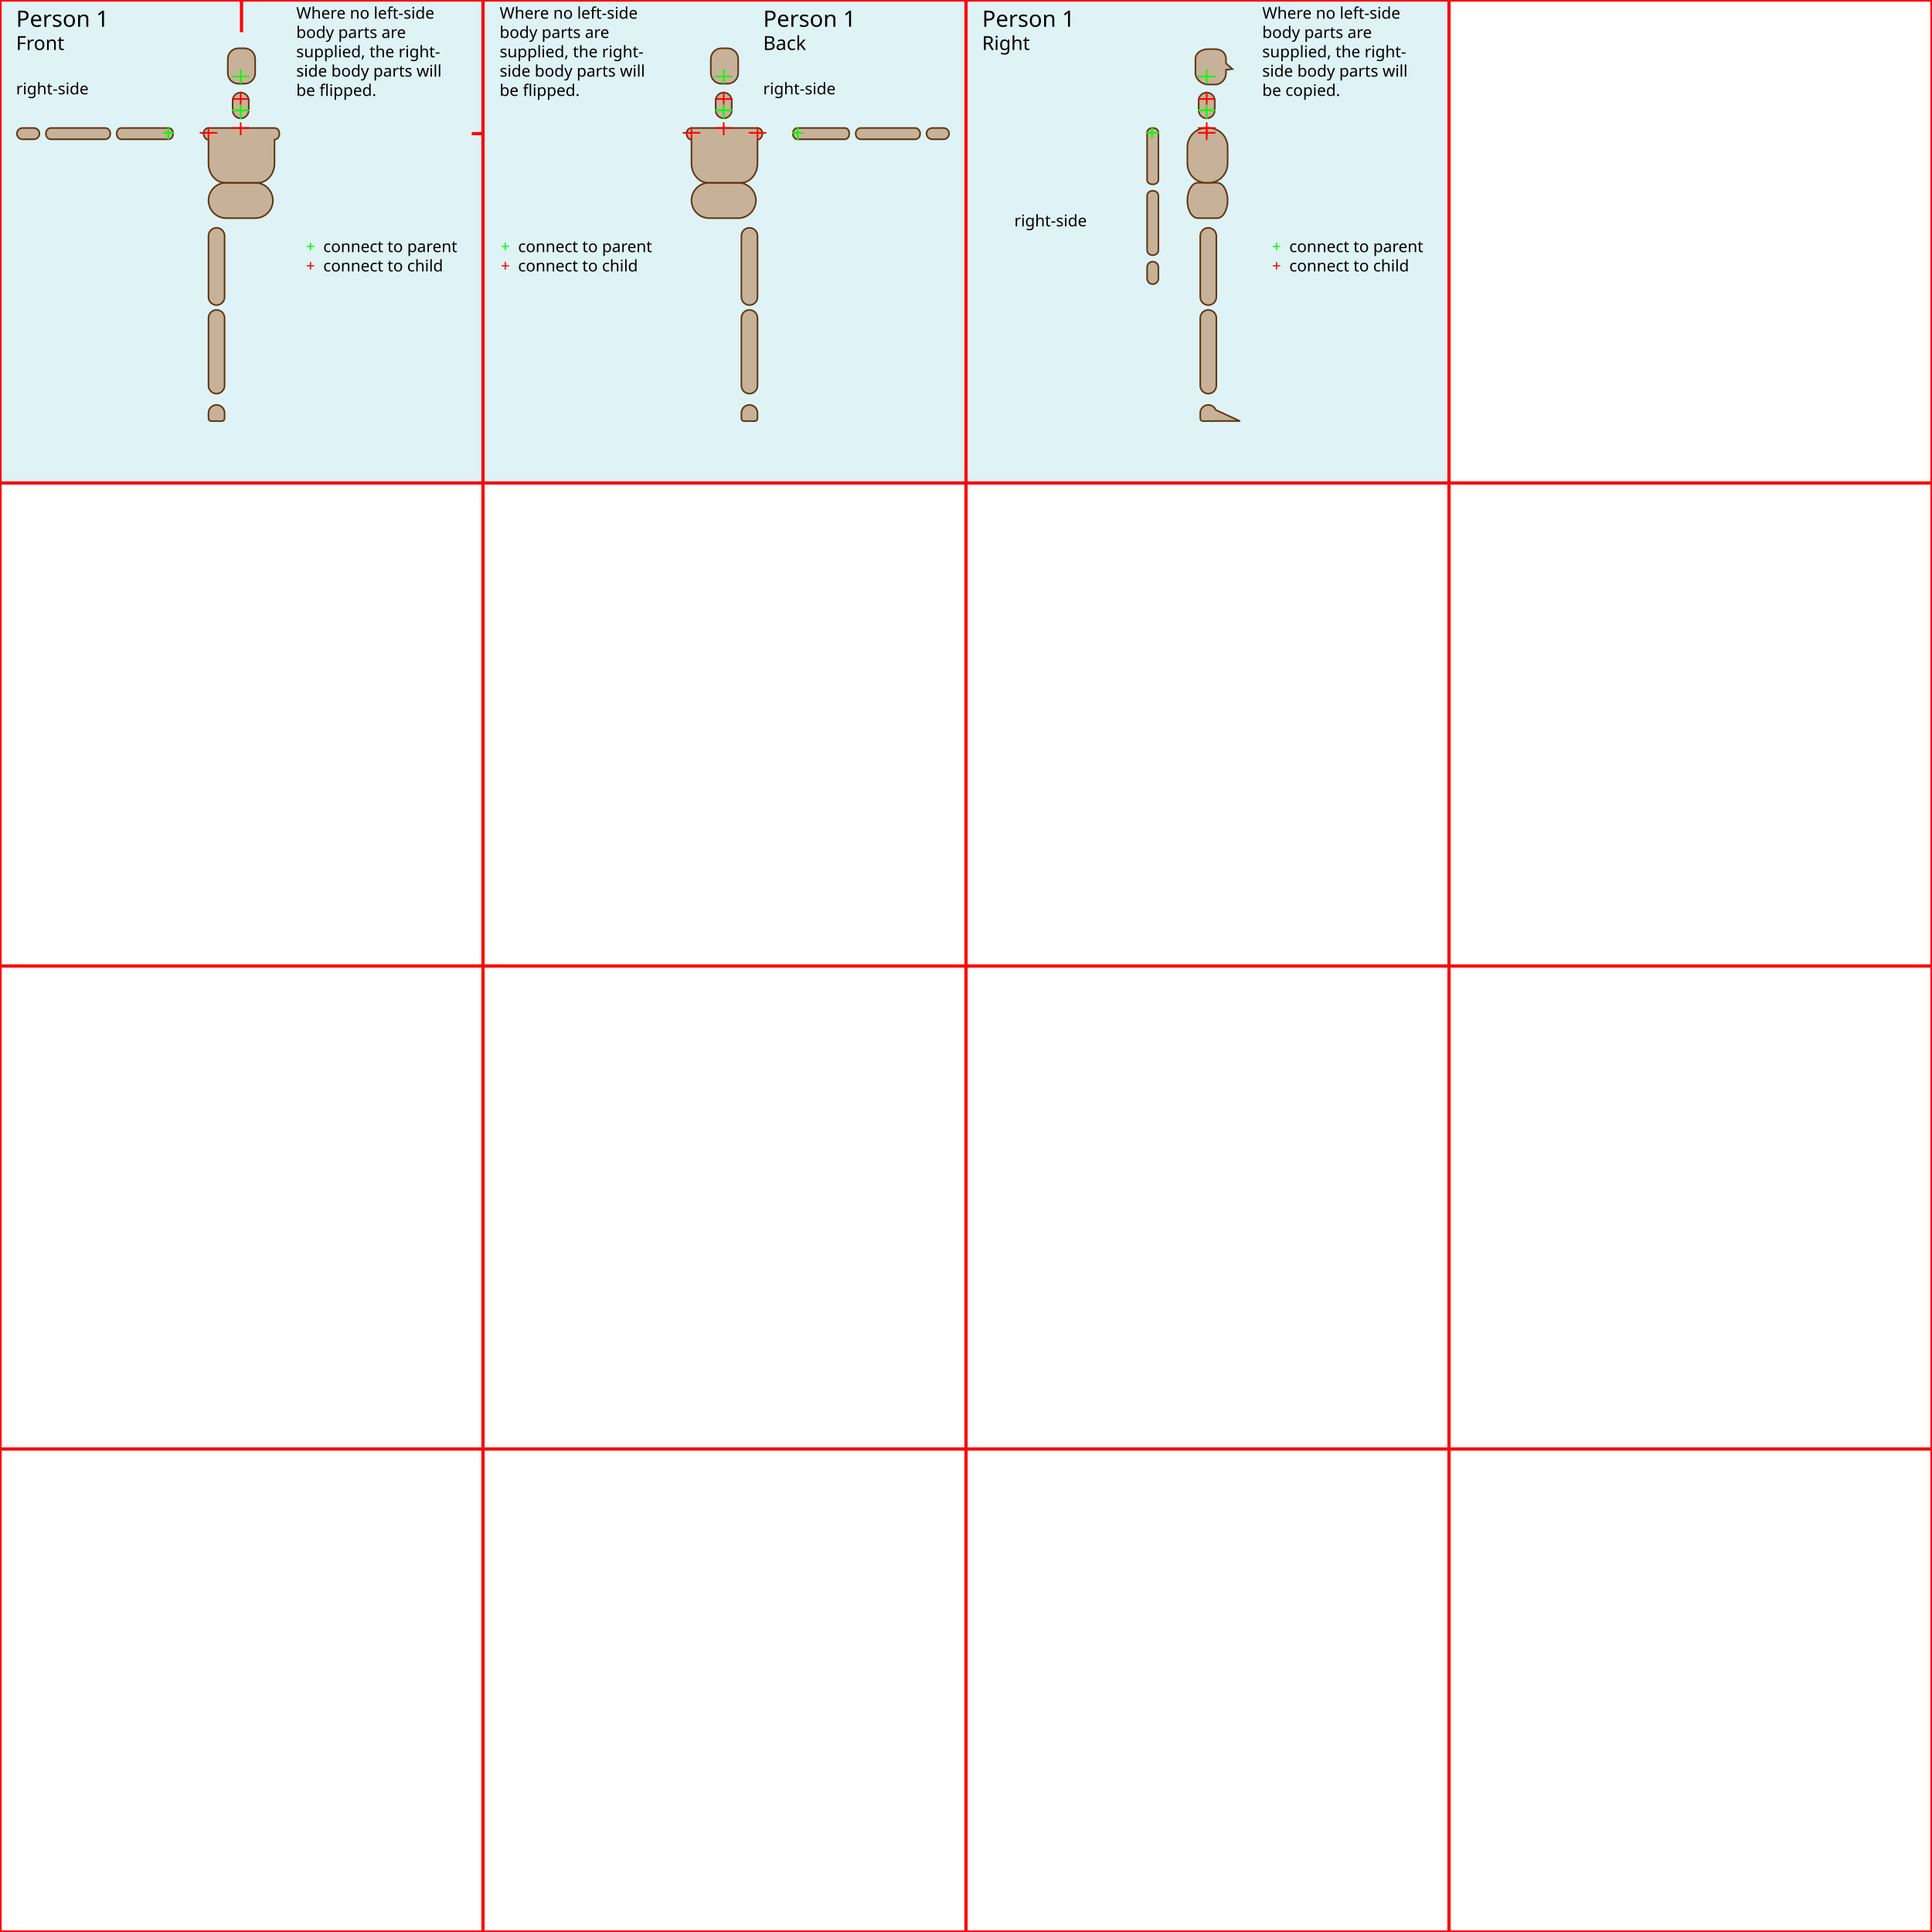
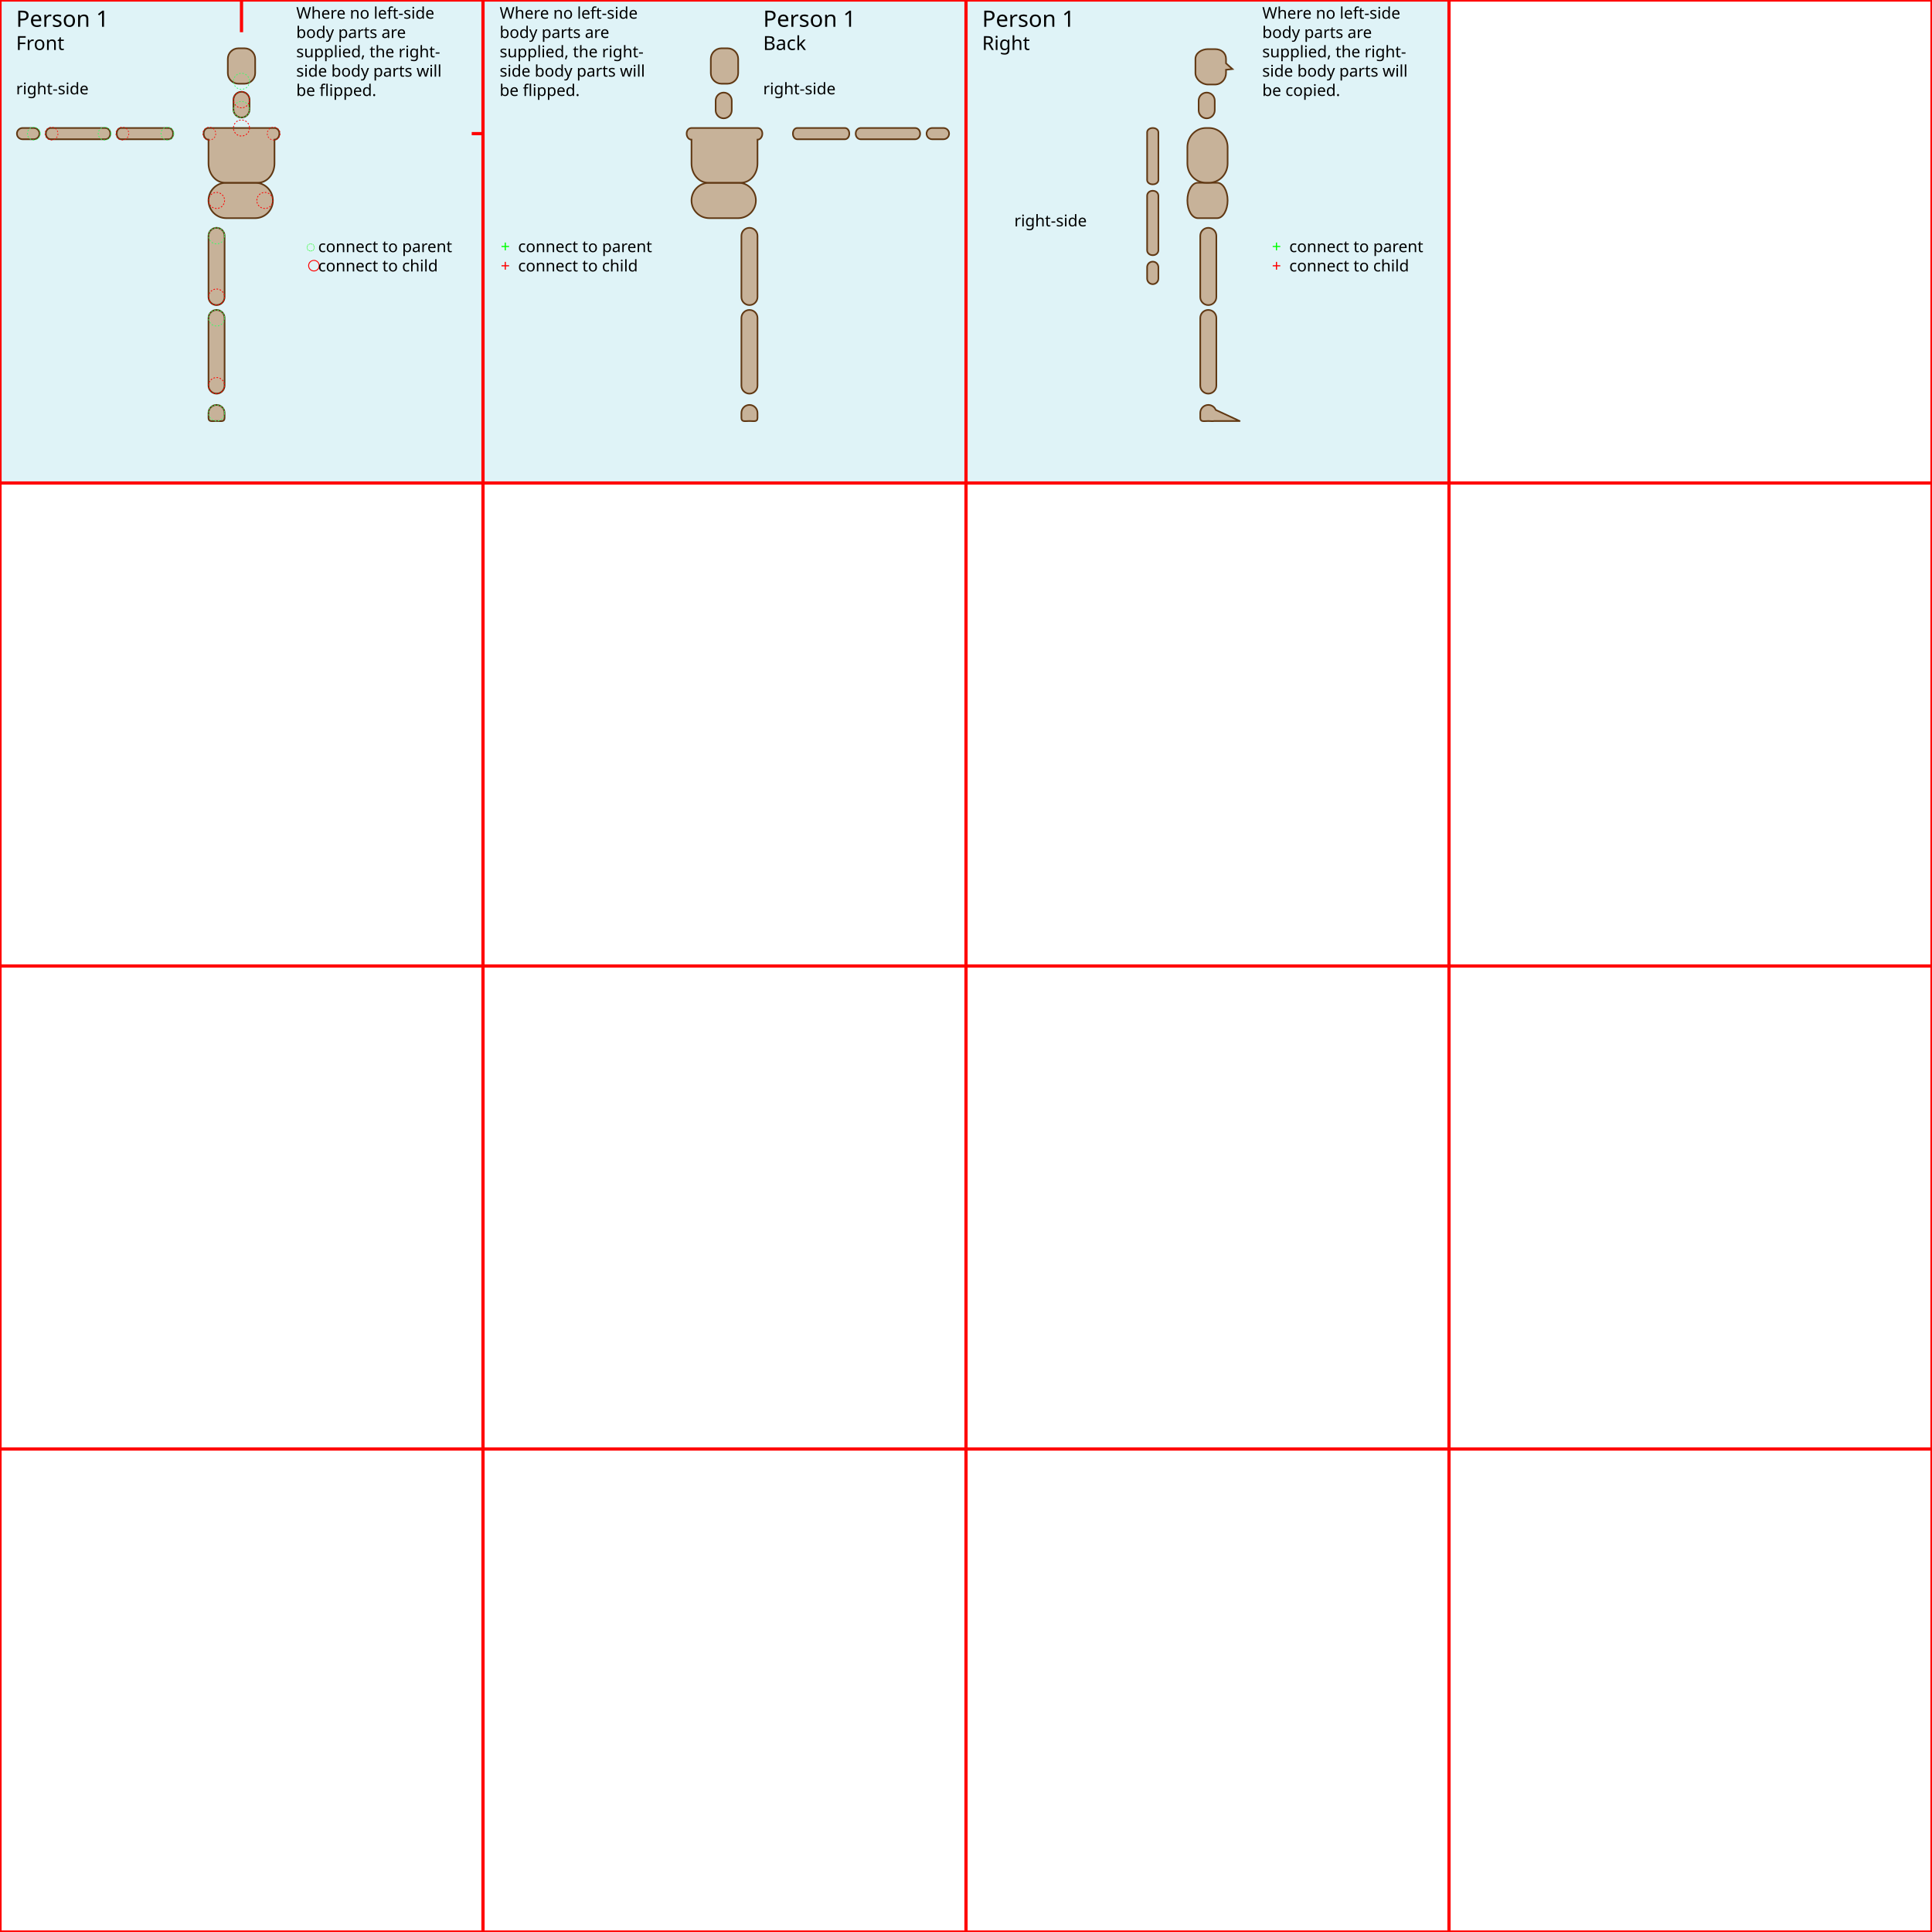
<svg xmlns="http://www.w3.org/2000/svg" version="1.1" x="0px" y="0px" width="1200px" height="1200px" viewBox="0 0 1200 1200" style="enable-background:new 0 0 1200 1200;" xml:space="preserve">
  <style type="text/css">

- 	.st0{font-family:'Verdana';}
- 	.st1{opacity:0.3;fill:#95D7E4;}
- 	.st2{font-family:'Verdana-Bold';}
- 	.st3{fill:#C7B299;stroke:#603813;stroke-miterlimit:10;}
- 	.st4{fill:none;stroke:#00FF00;stroke-miterlimit:10;}
- 	.st5{fill:none;stroke:#FF0000;stroke-miterlimit:10;}
- 	.st6{fill:#FF0000;}
- 	.st7{fill:#C7B299;stroke:#603813;stroke-linejoin:round;stroke-miterlimit:10;}
- 	.st8{fill:none;}
- 	.st9{fill:#00FF00;}
- 	.st10{font-size:10;}
- 	.st11{font-size:12;}
- 	.st12{font-size:14;}
- 	.st13{fill:none;stroke:#FF0000;stroke-width:2;stroke-miterlimit:10;}
+ 	.st0{fill:none;stroke:#FF0000;stroke-width:0.5;stroke-miterlimit:10;stroke-dasharray:1;}
+ 	.st1{font-family:'Verdana';}
+ 	.st2{opacity:0.3;fill:#95D7E4;}
+ 	.st3{fill:none;stroke:#FF0000;stroke-width:0.5;stroke-miterlimit:10;stroke-dasharray:0.965,0.965;}
+ 	.st4{font-family:'Verdana-Bold';}
+ 	.st5{fill:#C7B299;stroke:#603813;stroke-miterlimit:10;}
+ 	.st6{font-family:'MyriadPro-Regular';}
+ 	.st7{opacity:0.8;}
+ 	.st8{fill:#FF0000;}
+ 	.st9{fill:#C7B299;stroke:#603813;stroke-linejoin:round;stroke-miterlimit:10;}
+ 	.st10{fill:none;}
+ 	.st11{fill:none;stroke:#FF0000;stroke-width:0.5;stroke-miterlimit:10;stroke-dasharray:0.98,0.98;}
+ 	.st12{fill:#00FF00;}
+ 	.st13{font-size:10;}
+ 	.st14{font-size:12;}
+ 	.st15{font-size:14;}
+ 	.st16{opacity:0.9;fill:none;stroke:#33FF66;stroke-width:0.5;stroke-miterlimit:10;stroke-dasharray:1;}
+ 	.st17{fill:none;stroke:#FF0000;stroke-width:2;stroke-miterlimit:10;}

</style>
  <g id="Background">
-     <rect class="st1" width="300" height="300" />
-     <rect x="300" class="st1" width="300" height="300" />
-     <rect x="600" class="st1" width="300" height="300" />
-     <line class="st13" x1="300" y1="0" x2="300" y2="1200" />
-     <line class="st13" x1="600" y1="0" x2="600" y2="1200" />
-     <line class="st13" x1="900" y1="0" x2="900" y2="1200" />
-     <line class="st13" x1="0" y1="900" x2="1200" y2="900" />
-     <line class="st13" x1="0" y1="600" x2="1200" y2="600" />
-     <line class="st13" x1="0" y1="300" x2="1200" y2="300" />
-     <rect class="st13" width="1200" height="1200" />
-     <line class="st13" x1="150" y1="0" x2="150" y2="20" />
-     <line class="st13" x1="300" y1="83" x2="293" y2="83" />
+     <rect class="st2" width="300" height="300" />
+     <rect x="300" class="st2" width="300" height="300" />
+     <rect x="600" class="st2" width="300" height="300" />
+     <line class="st17" x1="300" y1="0" x2="300" y2="1200" />
+     <line class="st17" x1="600" y1="0" x2="600" y2="1200" />
+     <line class="st17" x1="900" y1="0" x2="900" y2="1200" />
+     <line class="st17" x1="0" y1="900" x2="1200" y2="900" />
+     <line class="st17" x1="0" y1="600" x2="1200" y2="600" />
+     <line class="st17" x1="0" y1="300" x2="1200" y2="300" />
+     <rect class="st17" width="1200" height="1200" />
+     <line class="st17" x1="150" y1="0" x2="150" y2="20" />
+     <line class="st17" x1="300" y1="83" x2="293" y2="83" />
  </g>
  <g id="Components">
    <g id="person-1">
      <g id="person-1-front">
        <g id="person-1-front-body">
-           <path id="person-1-front-pelvis" class="st3" d="M169.5,124.5c0-6.075-4.925-11-11-11h-18c-6.075,0-11,4.925-11,11l0,0      c0,6.075,4.925,11,11,11h18C164.575,135.5,169.5,130.575,169.5,124.5L169.5,124.5z" />
-           <path id="person-1-front-torso" class="st3" d="M170.5,86.75c1.699,0,3-1.757,3-3.615v-0.27c0-1.858-1.301-3.365-3-3.365h-7.077      h-3.173h-20.5h-3.173H129.5c-1.699,0-3,1.507-3,3.365v0.27c0,1.858,1.301,3.615,3,3.615V92v9.5c0,6.627,4.589,12,10.25,12h20.5      c5.661,0,10.25-5.373,10.25-12V92V86.75z" />
+           <g id="person-1-front-pelvis-group">
+             <path id="person-1-front-pelvis" class="st5" d="M169.5,124.5c0-6.075-4.925-11-11-11h-18c-6.075,0-11,4.925-11,11l0,0       c0,6.075,4.925,11,11,11h18C164.575,135.5,169.5,130.575,169.5,124.5L169.5,124.5z" />
+             <g id="person-1-front-pelvis-socket-legs-right">
+               <circle class="st11" cx="134.5" cy="124.5" r="5" />
+             </g>
+             <g id="person-1-front-pelvis-socket-legs-left">
+               <circle class="st11" cx="164.5" cy="124.5" r="5" />
+             </g>
+           </g>
          <g id="person-1-front-arms">
            <g id="person-1-front-arms-right">
-               <path id="person-1-front-arms-right-lower" class="st3" d="M28.5,83.135c0,1.858,1.377,3.365,3.077,3.365h33.847        c1.699,0,3.077-1.507,3.077-3.365v-0.27c0-1.858-1.377-3.365-3.077-3.365H31.577c-1.699,0-3.077,1.507-3.077,3.365V83.135z" />
-               <path id="person-1-front-arms-right-upper" class="st3" d="M72.5,83.135c0,1.858,1.205,3.365,2.692,3.365h29.616        c1.487,0,2.692-1.507,2.692-3.365v-0.27c0-1.858-1.205-3.365-2.692-3.365H75.192c-1.487,0-2.692,1.507-2.692,3.365V83.135z" />
-               <path id="person-1-front-arms-right-hand" class="st3" d="M10.5,83c0,1.933,1.567,3.5,3.5,3.5h7c1.933,0,3.5-1.567,3.5-3.5        l0,0c0-1.933-1.567-3.5-3.5-3.5h-7C12.067,79.5,10.5,81.067,10.5,83L10.5,83z" />
+               <g id="person-1-front-arms-right_1_">
+                 <g id="person-1-front-arms-right-lower-group">
+                   <g id="person-1-front-arms-right-hand-group">
+                     <path id="person-1-front-arms-right-hand" class="st5" d="M10.5,83c0,1.933,1.567,3.5,3.5,3.5h7c1.933,0,3.5-1.567,3.5-3.5           l0,0c0-1.933-1.567-3.5-3.5-3.5h-7C12.067,79.5,10.5,81.067,10.5,83L10.5,83z" />
+                     <circle id="person-1-front-arms-right-hand-ball" class="st16" cx="21" cy="83" r="4" />
+                   </g>
+                   <path id="person-1-front-arms-right-lower" class="st5" d="M28.5,83.135c0,1.858,1.377,3.365,3.077,3.365h33.847          c1.699,0,3.077-1.507,3.077-3.365v-0.27c0-1.858-1.377-3.365-3.077-3.365H31.577c-1.699,0-3.077,1.507-3.077,3.365V83.135z" />
+                   <circle id="person-1-front-arms-right-lower-ball" class="st16" cx="65" cy="83" r="4" />
+                   <g id="person-1-front-arms-right-lower-socket" class="st7">
+                     <circle class="st3" cx="32" cy="83" r="4" />
+                   </g>
+                 </g>
+                 <path id="person-1-front-arms-right-upper" class="st5" d="M72.5,83.135c0,1.858,1.205,3.365,2.692,3.365h29.616         c1.487,0,2.692-1.507,2.692-3.365v-0.27c0-1.858-1.205-3.365-2.692-3.365H75.192c-1.487,0-2.692,1.507-2.692,3.365V83.135z" />
+                 <circle id="person-1-front-arms-right-upper-ball_1_" class="st16" cx="104" cy="83" r="4" />
+                 <g id="person-1-front-arms-right-upper-socket" class="st7">
+                   <circle class="st3" cx="76" cy="83" r="4" />
+                 </g>
+               </g>
            </g>
          </g>
          <g id="person-1-front-legs">
            <g id="person-1-front-legs-right">
-               <path id="person-1-front-legs-right-lower" class="st3" d="M139.5,197.5c0-2.761-2.239-5-5-5l0,0c-2.761,0-5,2.239-5,5v42        c0,2.761,2.239,5,5,5l0,0c2.761,0,5-2.239,5-5V197.5z" />
-               <path id="person-1-front-legs-right-upper" class="st3" d="M139.5,146.5c0-2.761-2.239-5-5-5l0,0c-2.761,0-5,2.239-5,5v38        c0,2.761,2.239,5,5,5l0,0c2.761,0,5-2.239,5-5V146.5z" />
-               <path id="person-1-front-legs-right-foot" class="st3" d="M139.5,259.5c0,2.761-2.239,2-5,2l0,0c-2.761,0-5,0.761-5-2v-3        c0-2.761,2.239-5,5-5l0,0c2.761,0,5,2.239,5,5V259.5z" />
+               <g id="person-1-front-legs-right-upper-group">
+                 <g id="person-1-front-legs-right-lower-group">
+                   <g id="person-1-front-legs-right-foot-group">
+                     <path id="person-1-front-legs-right-foot" class="st5" d="M139.5,259.5c0,2.761-2.239,2-5,2l0,0c-2.761,0-5,0.761-5-2v-3           c0-2.761,2.239-5,5-5l0,0c2.761,0,5,2.239,5,5V259.5z" />
+                     <circle id="person-1-front-legs-right-foot-ball" class="st16" cx="134.5" cy="256.5" r="5" />
+                   </g>
+                   <path id="person-1-front-legs-right-lower" class="st5" d="M139.5,197.5c0-2.761-2.239-5-5-5l0,0c-2.761,0-5,2.239-5,5v42          c0,2.761,2.239,5,5,5l0,0c2.761,0,5-2.239,5-5V197.5z" />
+                   <circle id="person-1-front-legs-right-lower-ball" class="st16" cx="134.5" cy="197.5" r="5" />
+                   <g id="person-1-front-legs-right-lower-socket">
+                     <circle class="st11" cx="134.5" cy="239.5" r="5" />
+                   </g>
+                 </g>
+                 <path id="person-1-front-legs-right-upper" class="st5" d="M139.5,146.5c0-2.761-2.239-5-5-5l0,0c-2.761,0-5,2.239-5,5v38         c0,2.761,2.239,5,5,5l0,0c2.761,0,5-2.239,5-5V146.5z" />
+                 <circle id="person-1-front-legs-upper-right-ball" class="st16" cx="134.5" cy="146.5" r="5" />
+                 <g id="person-1-front-legs-right-upper-socket">
+                   <circle class="st11" cx="134.5" cy="184.5" r="5" />
+                 </g>
+               </g>
            </g>
          </g>
          <g id="person-1-front-headneck">
-             <path id="person-1-front-head" class="st3" d="M154.5,62.5c0-2.761-2.239-5-5-5l0,0c-2.761,0-5,2.239-5,5v6       c0,2.761,2.239,5,5,5l0,0c2.761,0,5-2.239,5-5V62.5z" />
-             <path id="person-1-front-neck" class="st3" d="M158.5,36.6c0-3.645-2.955-6.6-6.6-6.6h-3.8c-3.645,0-6.6,2.955-6.6,6.6v8.8       c0,3.645,2.955,6.6,6.6,6.6h3.8c3.645,0,6.6-2.955,6.6-6.6V36.6z" />
+             <g id="person-1-front-neck-group">
+               <g id="person-1-front-head-group">
+                 <path id="person-1-front-neck" class="st5" d="M158.5,36.6c0-3.645-2.955-6.6-6.6-6.6h-3.8c-3.645,0-6.6,2.955-6.6,6.6v8.8         c0,3.645,2.955,6.6,6.6,6.6h3.8c3.645,0,6.6-2.955,6.6-6.6V36.6z" />
+                 <circle id="person-1-front-head-ball" class="st16" cx="150" cy="50.5" r="5" />
+               </g>
+               <path id="person-1-front-neck_1_" class="st5" d="M155,62c0-2.761-2.239-5-5-5l0,0c-2.761,0-5,2.239-5,5v6        c0,2.761,2.239,5,5,5l0,0c2.761,0,5-2.239,5-5V62z" />
+               <circle id="person-1-front-headneck-ball" class="st16" cx="150" cy="68" r="5" />
+               <g id="person-1-front-neck-socket">
+                 <circle class="st11" cx="150" cy="62" r="5" />
+               </g>
+             </g>
+           </g>
+           <g id="person-1-front-torso-group">
+             <path id="person-1-front-torso" class="st5" d="M170.5,86.75c1.699,0,3-1.757,3-3.615v-0.27c0-1.858-1.301-3.365-3-3.365       h-7.077h-3.173h-20.5h-3.173H129.5c-1.699,0-3,1.507-3,3.365v0.27c0,1.858,1.301,3.615,3,3.615V92v9.5       c0,6.627,4.589,12,10.25,12h20.5c5.661,0,10.25-5.373,10.25-12V92V86.75z" />
+             <g id="person-1-front-torso-socket-arms-right" class="st7">
+               <circle class="st3" cx="130" cy="83" r="4" />
+             </g>
+             <g id="person-1-front-torso-socket-arms-left" class="st7">
+               <circle class="st3" cx="170" cy="83" r="4" />
+             </g>
+             <circle id="person-1-front-headneck-socket" class="st0" cx="150" cy="79.5" r="5" />
          </g>
        </g>
      </g>
      <g id="person-1-right">
        <g id="person-1-right-body">
-           <path id="person-1-right-pelvis" class="st3" d="M762.5,124.5c0-6.075-2.914-11-6.51-11h-11.98c-3.596,0-6.51,4.925-6.51,11l0,0      c0,6.075,2.914,11,6.51,11h11.98C759.586,135.5,762.5,130.575,762.5,124.5L762.5,124.5z" />
+           <path id="person-1-right-pelvis" class="st5" d="M762.5,124.5c0-6.075-2.914-11-6.51-11h-11.98c-3.596,0-6.51,4.925-6.51,11l0,0      c0,6.075,2.914,11,6.51,11h11.98C759.586,135.5,762.5,130.575,762.5,124.5L762.5,124.5z" />
          <g id="person-1-right-arms">
            <g id="person-1-right-arms-right">
-               <path id="person-1-right-arms-right-lower" class="st3" d="M716.135,158.5c1.858,0,3.365-1.377,3.365-3.076v-33.848        c0-1.699-1.507-3.076-3.365-3.076h-0.27c-1.858,0-3.365,1.377-3.365,3.076v33.848c0,1.699,1.507,3.076,3.365,3.076H716.135z" />
-               <path id="person-1-right-arms-right-upper" class="st3" d="M716.135,114.5c1.858,0,3.365-1.205,3.365-2.691V82.191        c0-1.486-1.507-2.691-3.365-2.691h-0.27c-1.858,0-3.365,1.205-3.365,2.691v29.617c0,1.486,1.507,2.691,3.365,2.691H716.135z" />
-               <path id="person-1-right-arms-right-hand" class="st3" d="M716,176.5c1.934,0,3.5-1.566,3.5-3.5v-7c0-1.934-1.566-3.5-3.5-3.5        l0,0c-1.934,0-3.5,1.566-3.5,3.5v7C712.5,174.934,714.066,176.5,716,176.5L716,176.5z" />
+               <path id="person-1-right-arms-right-lower" class="st5" d="M716.135,158.5c1.858,0,3.365-1.377,3.365-3.076v-33.848        c0-1.699-1.507-3.076-3.365-3.076h-0.27c-1.858,0-3.365,1.377-3.365,3.076v33.848c0,1.699,1.507,3.076,3.365,3.076H716.135z" />
+               <path id="person-1-right-arms-right-upper" class="st5" d="M716.135,114.5c1.858,0,3.365-1.205,3.365-2.691V82.191        c0-1.486-1.507-2.691-3.365-2.691h-0.27c-1.858,0-3.365,1.205-3.365,2.691v29.617c0,1.486,1.507,2.691,3.365,2.691H716.135z" />
+               <path id="person-1-right-arms-right-hand" class="st5" d="M716,176.5c1.934,0,3.5-1.566,3.5-3.5v-7c0-1.934-1.566-3.5-3.5-3.5        l0,0c-1.934,0-3.5,1.566-3.5,3.5v7C712.5,174.934,714.066,176.5,716,176.5L716,176.5z" />
            </g>
          </g>
          <g id="person-1-right-legs">
            <g id="person-1-right-legs-right">
-               <path id="person-1-right-legs-right-lower" class="st3" d="M755.5,197.5c0-2.761-2.238-5-5-5l0,0c-2.762,0-5,2.239-5,5v42        c0,2.761,2.238,5,5,5l0,0c2.762,0,5-2.239,5-5V197.5z" />
-               <path id="person-1-right-legs-right-upper" class="st3" d="M755.5,146.5c0-2.761-2.238-5-5-5l0,0c-2.762,0-5,2.239-5,5v38        c0,2.761,2.238,5,5,5l0,0c2.762,0,5-2.239,5-5V146.5z" />
-               <path id="person-1-right-legs-right-foot" class="st7" d="M770,261.5l-14.877-6.894c-0.747-1.821-2.532-3.106-4.623-3.106        c-2.762,0-5,2.239-5,5v3c0,2.761,2.238,2,5,2c1.462,0,2.773,0.209,3.688,0H770z" />
+               <path id="person-1-right-legs-right-lower" class="st5" d="M755.5,197.5c0-2.761-2.238-5-5-5l0,0c-2.762,0-5,2.239-5,5v42        c0,2.761,2.238,5,5,5l0,0c2.762,0,5-2.239,5-5V197.5z" />
+               <path id="person-1-right-legs-right-upper" class="st5" d="M755.5,146.5c0-2.761-2.238-5-5-5l0,0c-2.762,0-5,2.239-5,5v38        c0,2.761,2.238,5,5,5l0,0c2.762,0,5-2.239,5-5V146.5z" />
+               <path id="person-1-right-legs-right-foot" class="st9" d="M770,261.5l-14.877-6.894c-0.747-1.821-2.532-3.106-4.623-3.106        c-2.762,0-5,2.239-5,5v3c0,2.761,2.238,2,5,2c1.462,0,2.773,0.209,3.688,0H770z" />
            </g>
          </g>
          <g id="person-1-right-headneck">
-             <path id="person-1-right-neck" class="st3" d="M754.5,62.5c0-2.761-2.238-5-5-5l0,0c-2.762,0-5,2.239-5,5v6       c0,2.761,2.238,5,5,5l0,0c2.762,0,5-2.239,5-5V62.5z" />
-             <path id="person-1-right-head" class="st3" d="M765.5,42.889l-4-3.556V36.6c0-3.645-2.803-6.1-6.876-6.1h-4.248       c-4.073,0-7.876,2.455-7.876,6.1v8.8c0,3.645,3.803,7.1,7.876,7.1h4.248c4.073,0,6.876-3.455,6.876-7.1v-2.067L765.5,42.889z" />
-           </g>
-           <path id="person-1-right-torso" class="st3" d="M762.5,91.5c0-6.627-5.166-12-11.538-12h-1.924c-6.372,0-11.538,5.373-11.538,12      v10c0,6.627,5.166,12,11.538,12h1.924c6.372,0,11.538-5.373,11.538-12V91.5z" />
+             <path id="person-1-right-neck" class="st5" d="M754.5,62.5c0-2.761-2.238-5-5-5l0,0c-2.762,0-5,2.239-5,5v6       c0,2.761,2.238,5,5,5l0,0c2.762,0,5-2.239,5-5V62.5z" />
+             <path id="person-1-right-head" class="st5" d="M765.5,42.889l-4-3.556V36.6c0-3.645-2.803-6.1-6.876-6.1h-4.248       c-4.073,0-7.876,2.455-7.876,6.1v8.8c0,3.645,3.803,7.1,7.876,7.1h4.248c4.073,0,6.876-3.455,6.876-7.1v-2.067L765.5,42.889z" />
+           </g>
+           <path id="person-1-right-torso" class="st5" d="M762.5,91.5c0-6.627-5.166-12-11.538-12h-1.924c-6.372,0-11.538,5.373-11.538,12      v10c0,6.627,5.166,12,11.538,12h1.924c6.372,0,11.538-5.373,11.538-12V91.5z" />
        </g>
      </g>
      <g id="person-1-back">
        <g id="person-1-back-body">
-           <path id="person-1-back-pelvis" class="st3" d="M469.5,124.5c0-6.075-4.925-11-11-11h-18c-6.075,0-11,4.925-11,11l0,0      c0,6.075,4.925,11,11,11h18C464.575,135.5,469.5,130.575,469.5,124.5L469.5,124.5z" />
-           <path id="person-1-back-torso" class="st3" d="M470.5,86.75c1.699,0,3-1.757,3-3.615v-0.27c0-1.858-1.301-3.365-3-3.365h-7.077      h-3.173h-20.5h-3.173H429.5c-1.699,0-3,1.507-3,3.365v0.27c0,1.858,1.301,3.615,3,3.615V92v9.5c0,6.627,4.589,12,10.25,12h20.5      c5.661,0,10.25-5.373,10.25-12V92V86.75z" />
+           <path id="person-1-back-pelvis" class="st5" d="M469.5,124.5c0-6.075-4.925-11-11-11h-18c-6.075,0-11,4.925-11,11l0,0      c0,6.075,4.925,11,11,11h18C464.575,135.5,469.5,130.575,469.5,124.5L469.5,124.5z" />
+           <path id="person-1-back-torso" class="st5" d="M470.5,86.75c1.699,0,3-1.757,3-3.615v-0.27c0-1.858-1.301-3.365-3-3.365h-7.077      h-3.173h-20.5h-3.173H429.5c-1.699,0-3,1.507-3,3.365v0.27c0,1.858,1.301,3.615,3,3.615V92v9.5c0,6.627,4.589,12,10.25,12h20.5      c5.661,0,10.25-5.373,10.25-12V92V86.75z" />
          <g id="person-1-back-arms">
            <g id="person-1-back-arms-right">
-               <path id="person-1-back-arms-right-lower" class="st3" d="M571.5,83.135c0,1.858-1.377,3.365-3.077,3.365h-33.847        c-1.699,0-3.077-1.507-3.077-3.365v-0.27c0-1.858,1.377-3.365,3.077-3.365h33.847c1.699,0,3.077,1.507,3.077,3.365V83.135z" />
-               <path id="person-1-back-arms-right-upper" class="st3" d="M527.5,83.135c0,1.858-1.205,3.365-2.692,3.365h-29.616        c-1.487,0-2.692-1.507-2.692-3.365v-0.27c0-1.858,1.205-3.365,2.692-3.365h29.616c1.487,0,2.692,1.507,2.692,3.365V83.135z" />
-               <path id="person-1-back-arms-right-hand" class="st3" d="M589.5,83c0,1.933-1.567,3.5-3.5,3.5h-7c-1.933,0-3.5-1.567-3.5-3.5        l0,0c0-1.933,1.567-3.5,3.5-3.5h7C587.933,79.5,589.5,81.067,589.5,83L589.5,83z" />
+               <path id="person-1-back-arms-right-lower" class="st5" d="M571.5,83.135c0,1.858-1.377,3.365-3.077,3.365h-33.847        c-1.699,0-3.077-1.507-3.077-3.365v-0.27c0-1.858,1.377-3.365,3.077-3.365h33.847c1.699,0,3.077,1.507,3.077,3.365V83.135z" />
+               <path id="person-1-back-arms-right-upper" class="st5" d="M527.5,83.135c0,1.858-1.205,3.365-2.692,3.365h-29.616        c-1.487,0-2.692-1.507-2.692-3.365v-0.27c0-1.858,1.205-3.365,2.692-3.365h29.616c1.487,0,2.692,1.507,2.692,3.365V83.135z" />
+               <path id="person-1-back-arms-right-hand" class="st5" d="M589.5,83c0,1.933-1.567,3.5-3.5,3.5h-7c-1.933,0-3.5-1.567-3.5-3.5        l0,0c0-1.933,1.567-3.5,3.5-3.5h7C587.933,79.5,589.5,81.067,589.5,83L589.5,83z" />
            </g>
          </g>
          <g id="person-1-back-legs">
            <g id="person-1-back-legs-right">
-               <path id="person-1-back-legs-right-lower" class="st3" d="M460.5,197.5c0-2.761,2.239-5,5-5l0,0c2.761,0,5,2.239,5,5v42        c0,2.761-2.239,5-5,5l0,0c-2.761,0-5-2.239-5-5V197.5z" />
-               <path id="person-1-back-legs-right-upper" class="st3" d="M460.5,146.5c0-2.761,2.239-5,5-5l0,0c2.761,0,5,2.239,5,5v38        c0,2.761-2.239,5-5,5l0,0c-2.761,0-5-2.239-5-5V146.5z" />
-               <path id="person-1-back-legs-right-foot" class="st3" d="M460.5,259.5c0,2.761,2.239,2,5,2l0,0c2.761,0,5,0.761,5-2v-3        c0-2.761-2.239-5-5-5l0,0c-2.761,0-5,2.239-5,5V259.5z" />
+               <path id="person-1-back-legs-right-lower" class="st5" d="M460.5,197.5c0-2.761,2.239-5,5-5l0,0c2.761,0,5,2.239,5,5v42        c0,2.761-2.239,5-5,5l0,0c-2.761,0-5-2.239-5-5V197.5z" />
+               <path id="person-1-back-legs-right-upper" class="st5" d="M460.5,146.5c0-2.761,2.239-5,5-5l0,0c2.761,0,5,2.239,5,5v38        c0,2.761-2.239,5-5,5l0,0c-2.761,0-5-2.239-5-5V146.5z" />
+               <path id="person-1-back-legs-right-foot" class="st5" d="M460.5,259.5c0,2.761,2.239,2,5,2l0,0c2.761,0,5,0.761,5-2v-3        c0-2.761-2.239-5-5-5l0,0c-2.761,0-5,2.239-5,5V259.5z" />
            </g>
          </g>
          <g id="person-1-back-headneck">
-             <path id="person-1-back-head" class="st3" d="M454.5,62.5c0-2.761-2.239-5-5-5l0,0c-2.761,0-5,2.239-5,5v6c0,2.761,2.239,5,5,5       l0,0c2.761,0,5-2.239,5-5V62.5z" />
-             <path id="person-1-back-neck" class="st3" d="M458.5,36.6c0-3.645-2.955-6.6-6.6-6.6h-3.8c-3.645,0-6.6,2.955-6.6,6.6v8.8       c0,3.645,2.955,6.6,6.6,6.6h3.8c3.645,0,6.6-2.955,6.6-6.6V36.6z" />
+             <path id="person-1-back-head" class="st5" d="M454.5,62.5c0-2.761-2.239-5-5-5l0,0c-2.761,0-5,2.239-5,5v6c0,2.761,2.239,5,5,5       l0,0c2.761,0,5-2.239,5-5V62.5z" />
+             <path id="person-1-back-neck" class="st5" d="M458.5,36.6c0-3.645-2.955-6.6-6.6-6.6h-3.8c-3.645,0-6.6,2.955-6.6,6.6v8.8       c0,3.645,2.955,6.6,6.6,6.6h3.8c3.645,0,6.6-2.955,6.6-6.6V36.6z" />
          </g>
        </g>
      </g>
    </g>
  </g>
-   <g id="ConnectorNodes">
-     <line class="st4" x1="144" y1="68.5" x2="155" y2="68.5" />
-     <line class="st4" x1="149.5" y1="74" x2="149.5" y2="65" />
-     <line class="st4" x1="101" y1="82.5" x2="108" y2="82.5" />
-     <line class="st4" x1="104.5" y1="87" x2="104.5" y2="79" />
-     <line class="st4" x1="144" y1="47.5" x2="155" y2="47.5" />
-     <line class="st4" x1="149.5" y1="52" x2="149.5" y2="43" />
-     <line class="st5" x1="144" y1="61.5" x2="155" y2="61.5" />
-     <line class="st5" x1="149.5" y1="65" x2="149.5" y2="57" />
-     <line class="st5" x1="144" y1="79.5" x2="155" y2="79.5" />
-     <line class="st5" x1="149.5" y1="84" x2="149.5" y2="76" />
-     <line class="st5" x1="124" y1="82.5" x2="135" y2="82.5" />
-     <line class="st5" x1="129.5" y1="87" x2="129.5" y2="79" />
-     <line class="st4" x1="444" y1="68.5" x2="455" y2="68.5" />
-     <line class="st4" x1="449.5" y1="74" x2="449.5" y2="65" />
-     <line class="st4" x1="444" y1="47.5" x2="455" y2="47.5" />
-     <line class="st4" x1="449.5" y1="52" x2="449.5" y2="43" />
-     <line class="st5" x1="444" y1="61.5" x2="455" y2="61.5" />
-     <line class="st5" x1="449.5" y1="65" x2="449.5" y2="57" />
-     <line class="st5" x1="444" y1="79.5" x2="455" y2="79.5" />
-     <line class="st5" x1="449.5" y1="84" x2="449.5" y2="76" />
-     <line class="st5" x1="424" y1="82.5" x2="435" y2="82.5" />
-     <line class="st5" x1="429.5" y1="87" x2="429.5" y2="79" />
-     <line class="st4" x1="499" y1="82.5" x2="492" y2="82.5" />
-     <line class="st4" x1="495.5" y1="87" x2="495.5" y2="79" />
-     <line class="st5" x1="476" y1="82.5" x2="465" y2="82.5" />
-     <line class="st5" x1="470.5" y1="87" x2="470.5" y2="79" />
-     <line class="st4" x1="744" y1="68.5" x2="755" y2="68.5" />
-     <line class="st4" x1="749.5" y1="74" x2="749.5" y2="65" />
-     <line class="st4" x1="715.5" y1="86" x2="715.5" y2="79" />
-     <line class="st4" x1="720" y1="82.5" x2="712" y2="82.5" />
-     <line class="st4" x1="744" y1="47.5" x2="755" y2="47.5" />
-     <line class="st4" x1="749.5" y1="52" x2="749.5" y2="43" />
-     <line class="st5" x1="744" y1="61.5" x2="755" y2="61.5" />
-     <line class="st5" x1="749.5" y1="65" x2="749.5" y2="57" />
-     <line class="st5" x1="744" y1="79.5" x2="755" y2="79.5" />
-     <line class="st5" x1="749.5" y1="84" x2="749.5" y2="76" />
-     <line class="st5" x1="744" y1="82.5" x2="755" y2="82.5" />
-     <line class="st5" x1="749.5" y1="87" x2="749.5" y2="79" />
-   </g>
  <g id="Labels">
-     <rect x="10" y="6" class="st8" width="123" height="33" />
+     <rect x="10" y="6" class="st10" width="123" height="33" />
    <text transform="matrix(1 0 0 1 10 16.6401)">
-       <tspan x="0" y="0" class="st2 st12">Person 1</tspan>
-       <tspan x="0" y="14.4" class="st2 st11">Front</tspan>
-     </text>
-     <rect x="184" y="4" class="st8" width="107" height="72" />
+       <tspan x="0" y="0" class="st4 st15">Person 1</tspan>
+       <tspan x="0" y="14.4" class="st4 st14">Front</tspan>
+     </text>
+     <rect x="184" y="4" class="st10" width="107" height="72" />
    <text transform="matrix(1 0 0 1 184 11.6001)">
-       <tspan x="0" y="0" class="st0 st10">Where no left-side </tspan>
-       <tspan x="0" y="12" class="st0 st10">body parts are </tspan>
-       <tspan x="0" y="24" class="st0 st10">supplied, the right-</tspan>
-       <tspan x="0" y="36" class="st0 st10">side body parts will </tspan>
-       <tspan x="0" y="48" class="st0 st10">be flipped.</tspan>
-     </text>
-     <rect x="10" y="51" class="st8" width="114" height="18" />
-     <text transform="matrix(1 0 0 1 10 58.6001)" class="st0 st10">right-side</text>
-     <rect x="190" y="149" class="st8" width="105" height="81" />
+       <tspan x="0" y="0" class="st1 st13">Where no left-side </tspan>
+       <tspan x="0" y="12" class="st1 st13">body parts are </tspan>
+       <tspan x="0" y="24" class="st1 st13">supplied, the right-</tspan>
+       <tspan x="0" y="36" class="st1 st13">side body parts will </tspan>
+       <tspan x="0" y="48" class="st1 st13">be flipped.</tspan>
+     </text>
+     <rect x="10" y="51" class="st10" width="114" height="18" />
+     <text transform="matrix(1 0 0 1 10 58.6001)" class="st1 st13">right-side</text>
+     <rect x="190" y="149" class="st10" width="105" height="81" />
    <text transform="matrix(1 0 0 1 190 156.6001)">
-       <tspan x="0" y="0" class="st9 st0 st10">+</tspan>
-       <tspan x="8.184" y="0" class="st0 st10"> connect to parent</tspan>
-       <tspan x="0" y="12" class="st6 st0 st10">+</tspan>
-       <tspan x="8.184" y="12" class="st0 st10"> connect to child</tspan>
-     </text>
-     <rect x="474" y="6" class="st8" width="123" height="33" />
+       <tspan x="0" y="0" class="st12 st6 st13">◌</tspan>
+       <tspan x="5" y="0" class="st1 st13"> connect to parent</tspan>
+       <tspan x="0" y="12" class="st8 st6 st13">⃝</tspan>
+       <tspan x="5" y="12" class="st1 st13"> connect to child</tspan>
+     </text>
+     <rect x="474" y="6" class="st10" width="123" height="33" />
    <text transform="matrix(1 0 0 1 474 16.6401)">
-       <tspan x="0" y="0" class="st2 st12">Person 1</tspan>
-       <tspan x="0" y="14.4" class="st2 st11">Back</tspan>
-     </text>
-     <rect x="310.333" y="4" class="st8" width="107" height="72" />
+       <tspan x="0" y="0" class="st4 st15">Person 1</tspan>
+       <tspan x="0" y="14.4" class="st4 st14">Back</tspan>
+     </text>
+     <rect x="310.333" y="4" class="st10" width="107" height="72" />
    <text transform="matrix(1 0 0 1 310.3335 11.6001)">
-       <tspan x="0" y="0" class="st0 st10">Where no left-side </tspan>
-       <tspan x="0" y="12" class="st0 st10">body parts are </tspan>
-       <tspan x="0" y="24" class="st0 st10">supplied, the right-</tspan>
-       <tspan x="0" y="36" class="st0 st10">side body parts will </tspan>
-       <tspan x="0" y="48" class="st0 st10">be flipped.</tspan>
-     </text>
-     <rect x="474" y="51" class="st8" width="114" height="18" />
-     <text transform="matrix(1 0 0 1 474 58.6001)" class="st0 st10">right-side</text>
-     <rect x="311" y="149" class="st8" width="105" height="81" />
+       <tspan x="0" y="0" class="st1 st13">Where no left-side </tspan>
+       <tspan x="0" y="12" class="st1 st13">body parts are </tspan>
+       <tspan x="0" y="24" class="st1 st13">supplied, the right-</tspan>
+       <tspan x="0" y="36" class="st1 st13">side body parts will </tspan>
+       <tspan x="0" y="48" class="st1 st13">be flipped.</tspan>
+     </text>
+     <rect x="474" y="51" class="st10" width="114" height="18" />
+     <text transform="matrix(1 0 0 1 474 58.6001)" class="st1 st13">right-side</text>
+     <rect x="311" y="149" class="st10" width="105" height="81" />
    <text transform="matrix(1 0 0 1 311 156.6001)">
-       <tspan x="0" y="0" class="st9 st0 st10">+</tspan>
-       <tspan x="8.184" y="0" class="st0 st10"> connect to parent</tspan>
-       <tspan x="0" y="12" class="st6 st0 st10">+</tspan>
-       <tspan x="8.184" y="12" class="st0 st10"> connect to child</tspan>
-     </text>
-     <rect x="610" y="6" class="st8" width="123" height="33" />
+       <tspan x="0" y="0" class="st12 st1 st13">+</tspan>
+       <tspan x="8.184" y="0" class="st1 st13"> connect to parent</tspan>
+       <tspan x="0" y="12" class="st8 st1 st13">+</tspan>
+       <tspan x="8.184" y="12" class="st1 st13"> connect to child</tspan>
+     </text>
+     <rect x="610" y="6" class="st10" width="123" height="33" />
    <text transform="matrix(1 0 0 1 610 16.6401)">
-       <tspan x="0" y="0" class="st2 st12">Person 1</tspan>
-       <tspan x="0" y="14.4" class="st2 st11">Right</tspan>
-     </text>
-     <rect x="784" y="4" class="st8" width="107" height="72" />
+       <tspan x="0" y="0" class="st4 st15">Person 1</tspan>
+       <tspan x="0" y="14.4" class="st4 st14">Right</tspan>
+     </text>
+     <rect x="784" y="4" class="st10" width="107" height="72" />
    <text transform="matrix(1 0 0 1 784 11.6001)">
-       <tspan x="0" y="0" class="st0 st10">Where no left-side </tspan>
-       <tspan x="0" y="12" class="st0 st10">body parts are </tspan>
-       <tspan x="0" y="24" class="st0 st10">supplied, the right-</tspan>
-       <tspan x="0" y="36" class="st0 st10">side body parts will </tspan>
-       <tspan x="0" y="48" class="st0 st10">be copied.</tspan>
-     </text>
-     <rect x="630" y="133" class="st8" width="77" height="14" />
-     <text transform="matrix(1 0 0 1 630 140.6001)" class="st0 st10">right-side</text>
-     <rect x="790" y="149" class="st8" width="105" height="81" />
+       <tspan x="0" y="0" class="st1 st13">Where no left-side </tspan>
+       <tspan x="0" y="12" class="st1 st13">body parts are </tspan>
+       <tspan x="0" y="24" class="st1 st13">supplied, the right-</tspan>
+       <tspan x="0" y="36" class="st1 st13">side body parts will </tspan>
+       <tspan x="0" y="48" class="st1 st13">be copied.</tspan>
+     </text>
+     <rect x="630" y="133" class="st10" width="77" height="14" />
+     <text transform="matrix(1 0 0 1 630 140.6001)" class="st1 st13">right-side</text>
+     <rect x="790" y="149" class="st10" width="105" height="81" />
    <text transform="matrix(1 0 0 1 790 156.6001)">
-       <tspan x="0" y="0" class="st9 st0 st10">+</tspan>
-       <tspan x="8.184" y="0" class="st0 st10"> connect to parent</tspan>
-       <tspan x="0" y="12" class="st6 st0 st10">+</tspan>
-       <tspan x="8.184" y="12" class="st0 st10"> connect to child</tspan>
+       <tspan x="0" y="0" class="st12 st1 st13">+</tspan>
+       <tspan x="8.184" y="0" class="st1 st13"> connect to parent</tspan>
+       <tspan x="0" y="12" class="st8 st1 st13">+</tspan>
+       <tspan x="8.184" y="12" class="st1 st13"> connect to child</tspan>
    </text>
  </g>
</svg>
